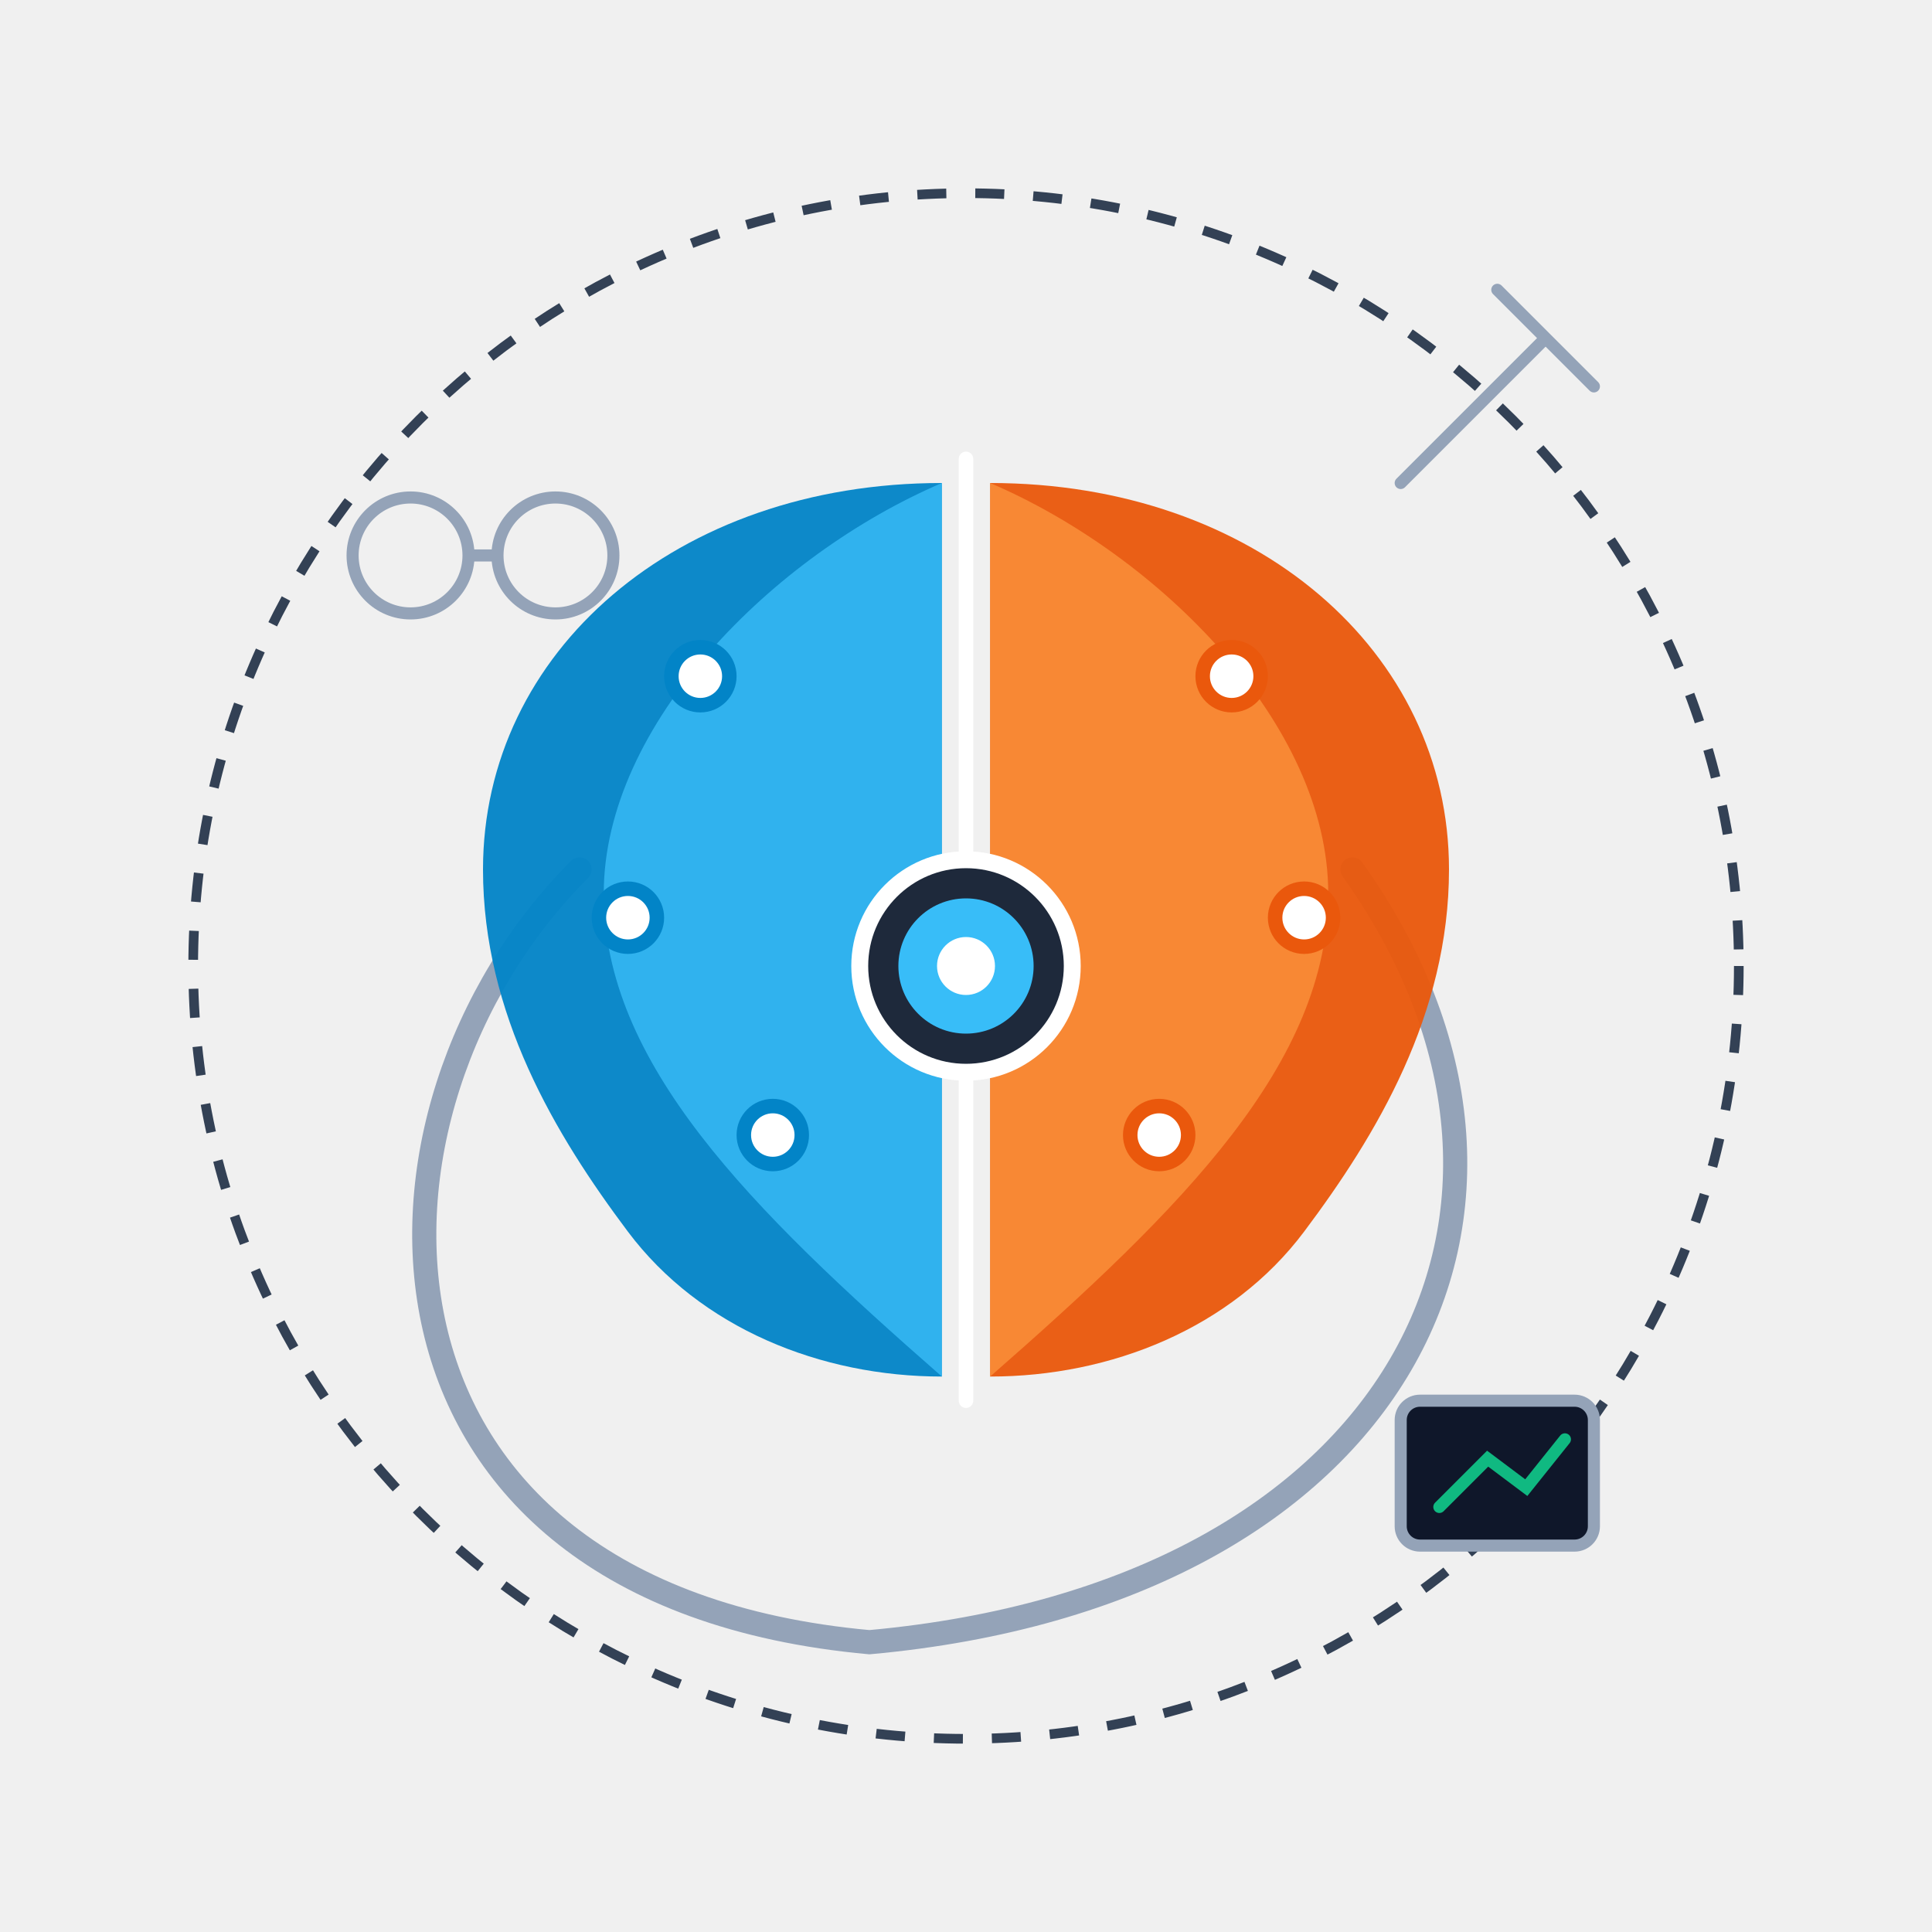
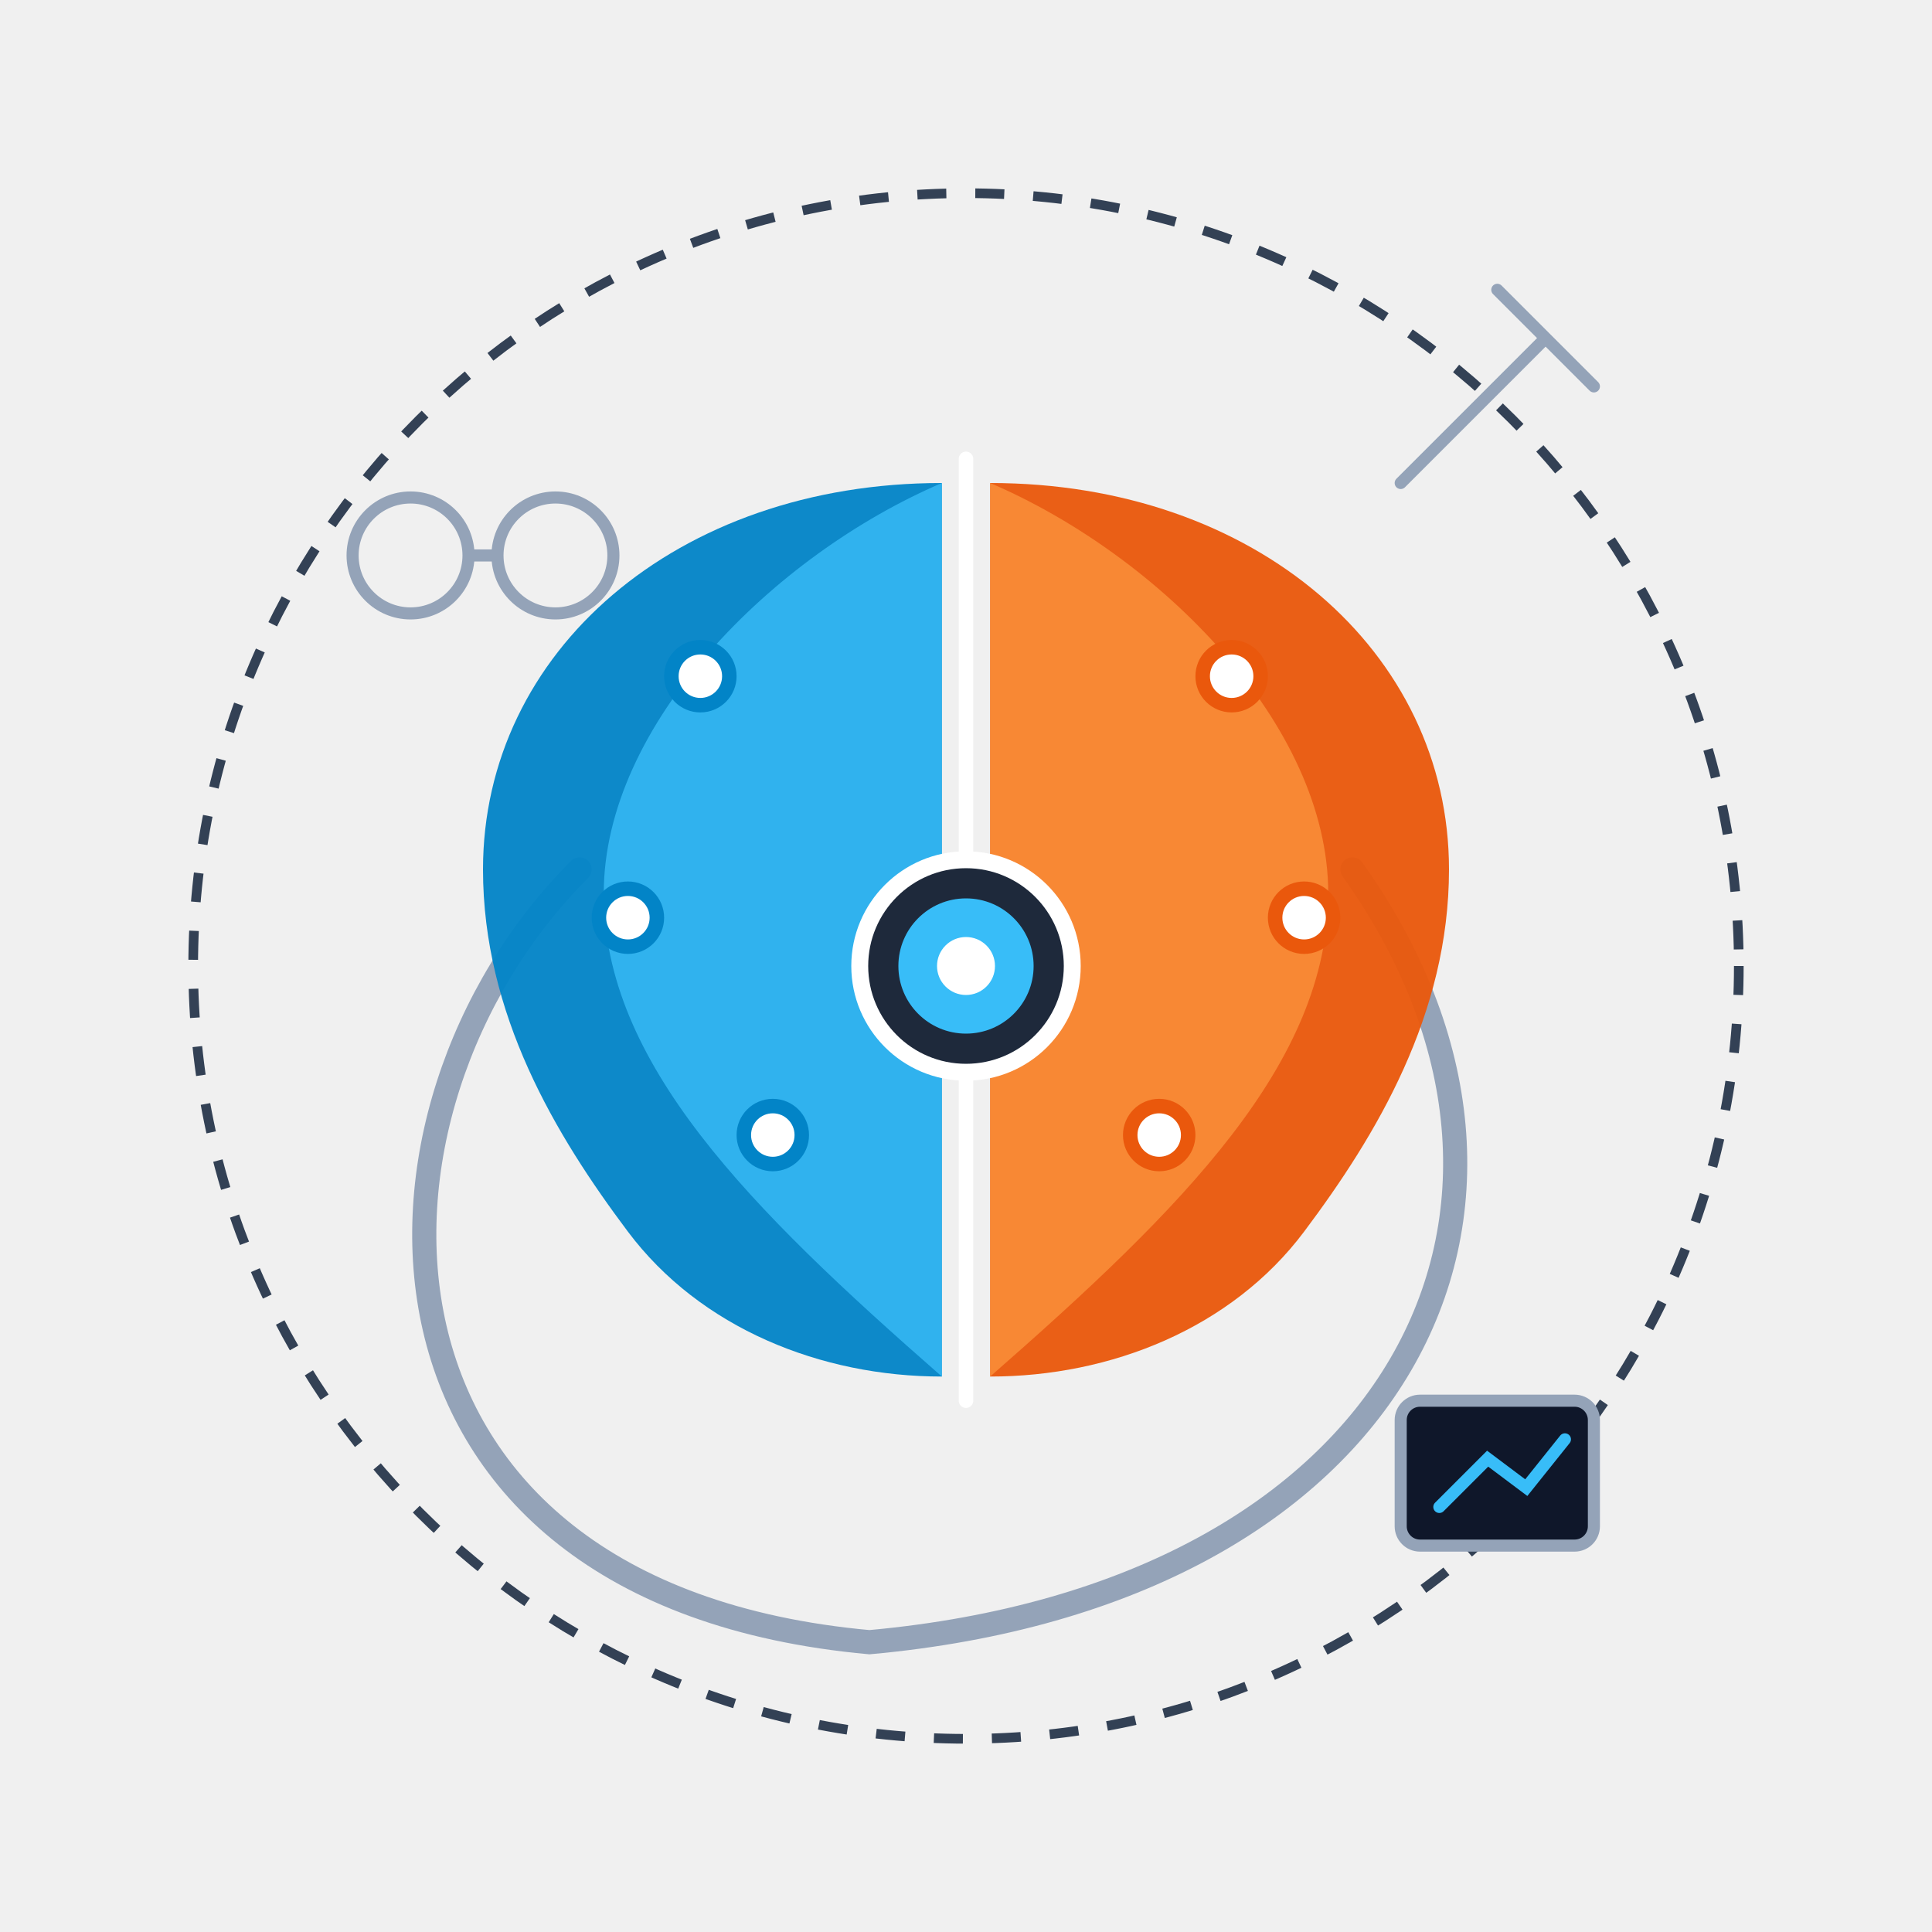
<svg xmlns="http://www.w3.org/2000/svg" viewBox="0 0 400 400" fill="none">
  <circle cx="200" cy="200" r="160" stroke="#334155" stroke-width="2" stroke-dasharray="6 6" />
  <path d="M 120 180 C 70 230 70 330 180 340 C 290 330 330 250 280 180" stroke="#94A3B8" stroke-width="5" stroke-linecap="round" />
  <path d="M 195 100 C 140 100 100 135 100 180 C 100 210 115 235 130 255 C 145 275 170 285 195 285 Z" fill="#0284C7" opacity="0.95" />
  <path d="M 195 100 C 160 115 125 150 125 185 C 125 220 155 250 195 285 Z" fill="#38BDF8" opacity="0.8" />
  <path d="M 205 100 C 260 100 300 135 300 180 C 300 210 285 235 270 255 C 255 275 230 285 205 285 Z" fill="#EA580C" opacity="0.95" />
  <path d="M 205 100 C 240 115 275 150 275 185 C 275 220 245 250 205 285 Z" fill="#FB923C" opacity="0.8" />
  <line x1="200" y1="95" x2="200" y2="290" stroke="#FFFFFF" stroke-width="3" stroke-linecap="round" />
  <circle cx="200" cy="200" r="22" fill="#1E293B" stroke="#FFFFFF" stroke-width="3.5" />
  <circle cx="200" cy="200" r="14" fill="#38BDF8" />
  <circle cx="200" cy="200" r="6" fill="#FFFFFF" />
  <circle cx="145" cy="140" r="6" fill="#FFFFFF" stroke="#0284C7" stroke-width="3" />
  <circle cx="130" cy="190" r="6" fill="#FFFFFF" stroke="#0284C7" stroke-width="3" />
  <circle cx="160" cy="235" r="6" fill="#FFFFFF" stroke="#0284C7" stroke-width="3" />
  <circle cx="255" cy="140" r="6" fill="#FFFFFF" stroke="#EA580C" stroke-width="3" />
  <circle cx="270" cy="190" r="6" fill="#FFFFFF" stroke="#EA580C" stroke-width="3" />
  <circle cx="240" cy="235" r="6" fill="#FFFFFF" stroke="#EA580C" stroke-width="3" />
  <circle cx="85" cy="115" r="12" stroke="#94A3B8" stroke-width="2.5" />
  <circle cx="115" cy="115" r="12" stroke="#94A3B8" stroke-width="2.5" />
  <line x1="97" y1="115" x2="103" y2="115" stroke="#94A3B8" stroke-width="2.5" />
  <path d="M 290 100 L 320 70 M 310 60 L 330 80" stroke="#94A3B8" stroke-width="2.5" stroke-linecap="round" />
  <rect x="290" y="290" width="40" height="30" rx="4" stroke="#94A3B8" stroke-width="2.5" fill="#0F172A" />
-   <path d="M 298 312 L 308 302 L 316 308 L 324 298" stroke="#10B981" stroke-width="2.5" stroke-linecap="round" />
+   <path d="M 298 312 L 308 302 L 316 308 L 324 298" stroke="#38BDF8" stroke-width="2.5" stroke-linecap="round" />
</svg>
